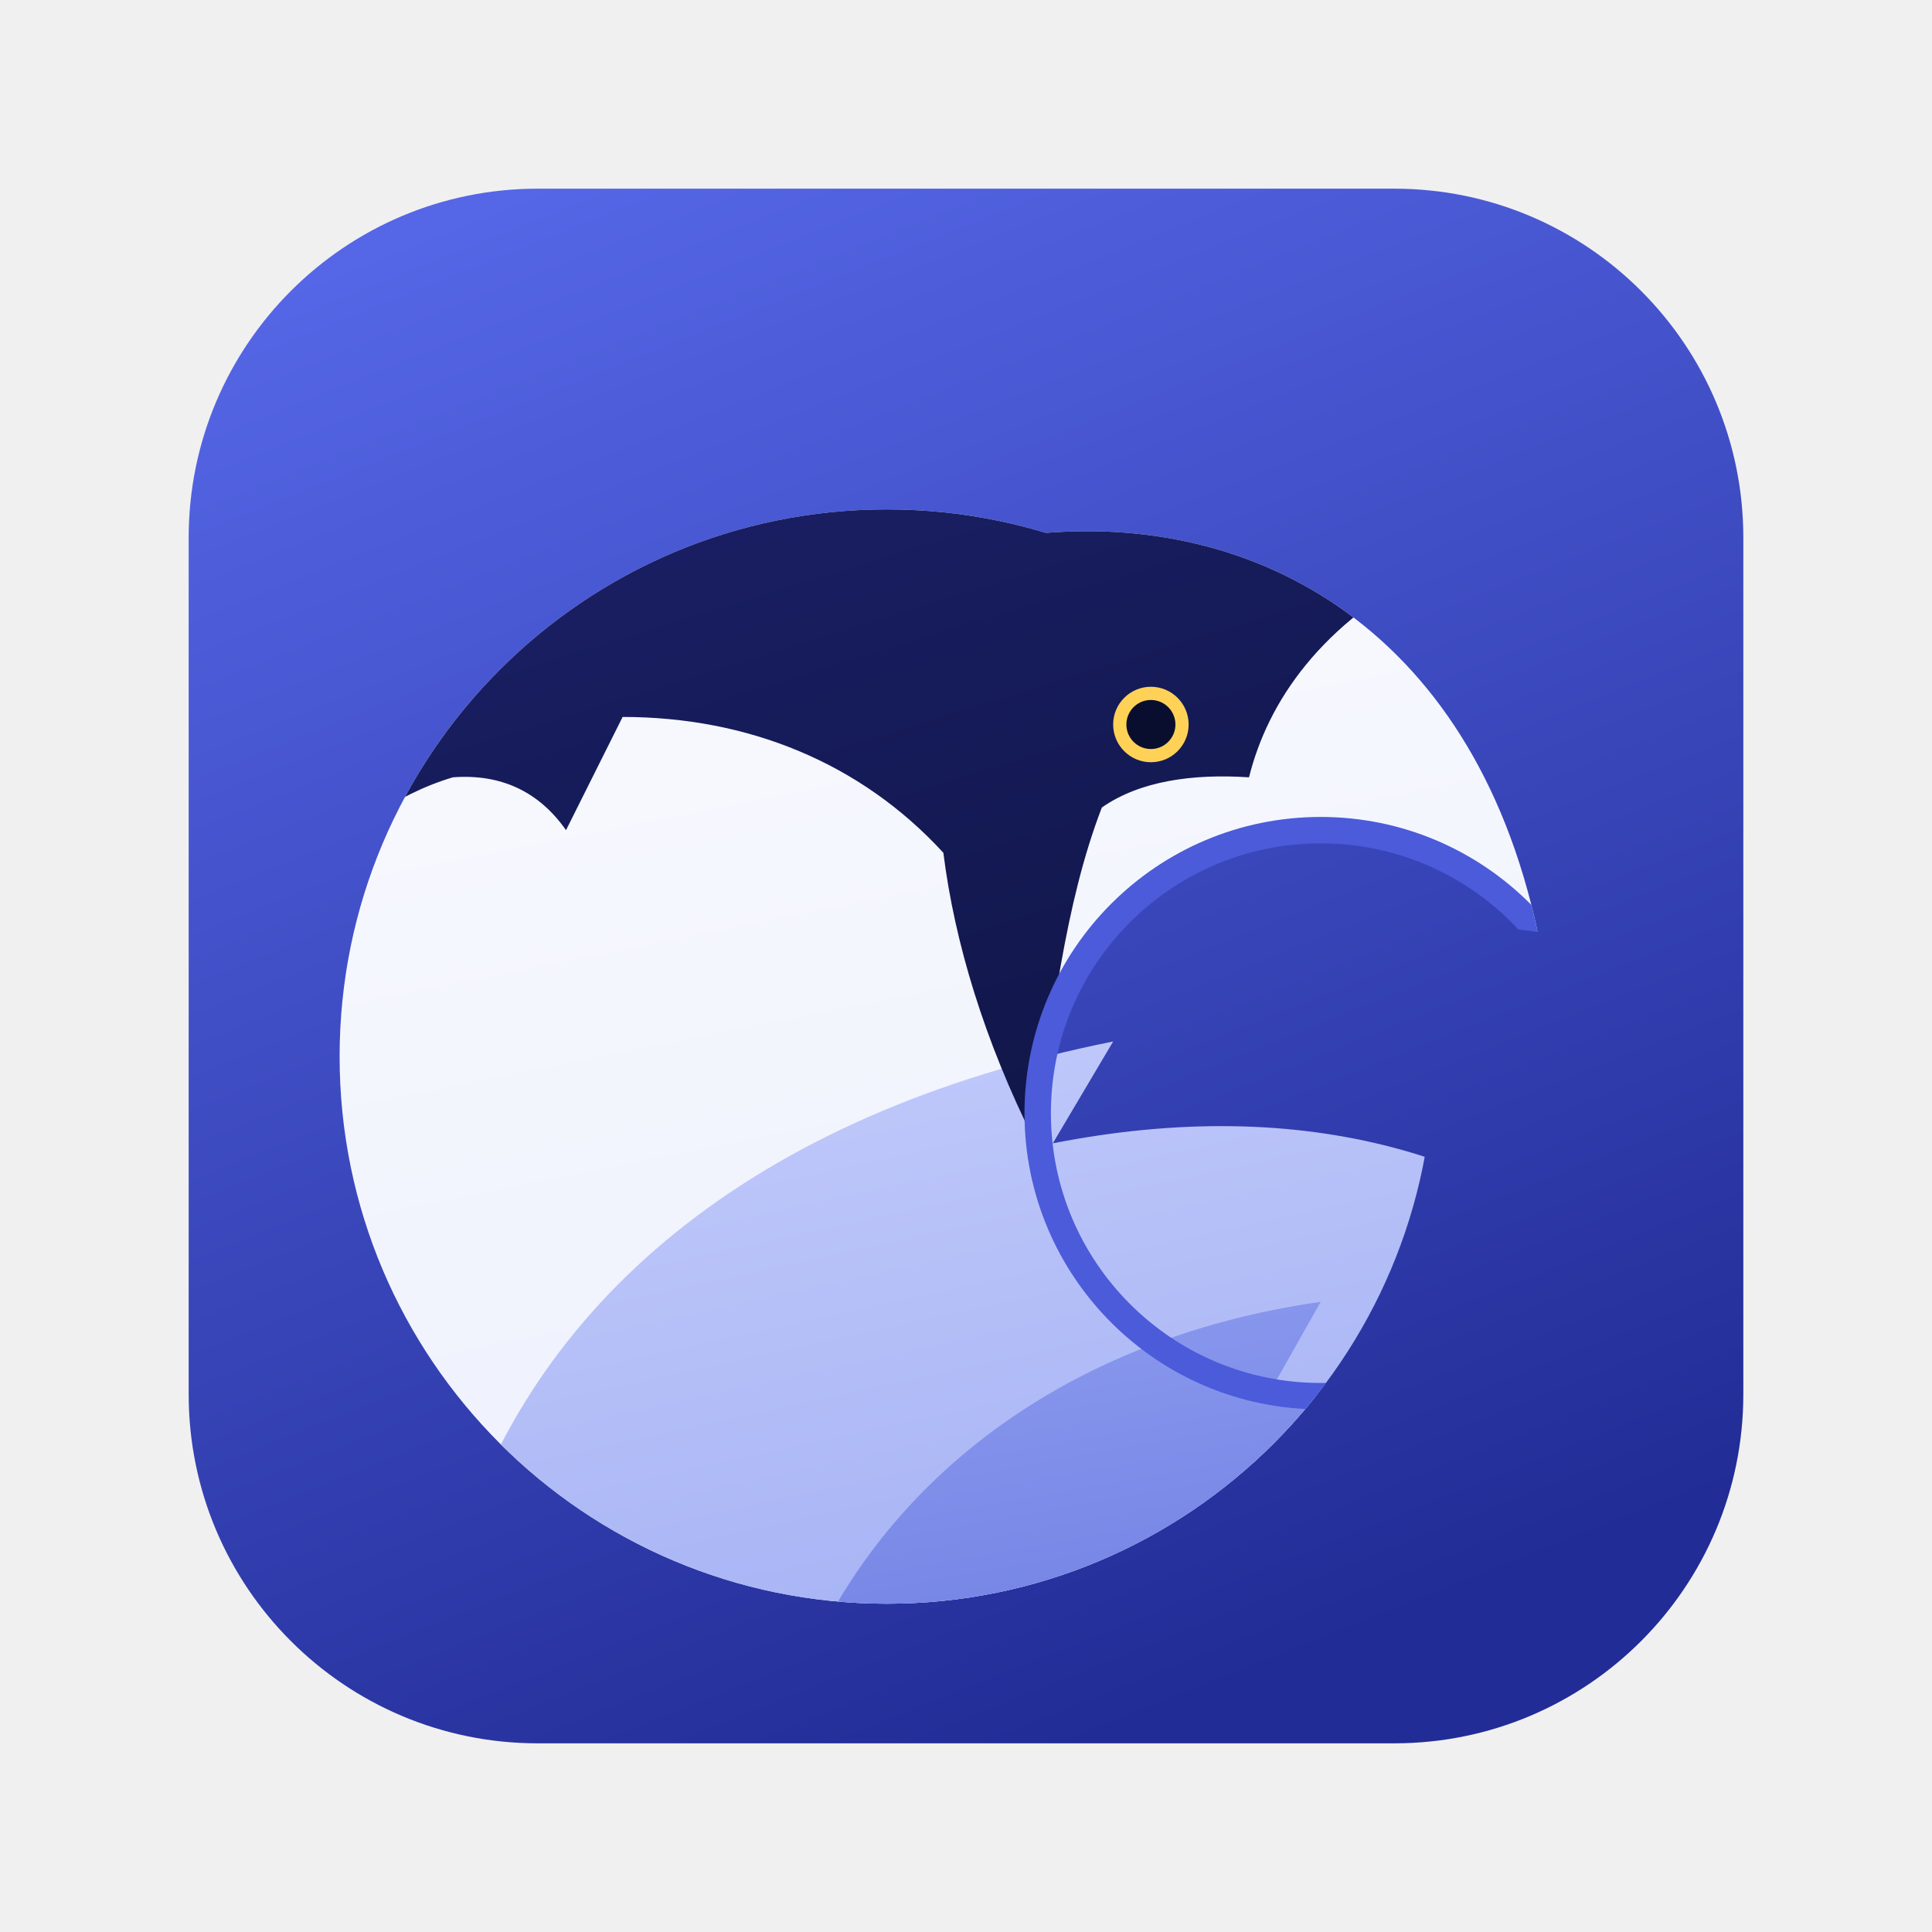
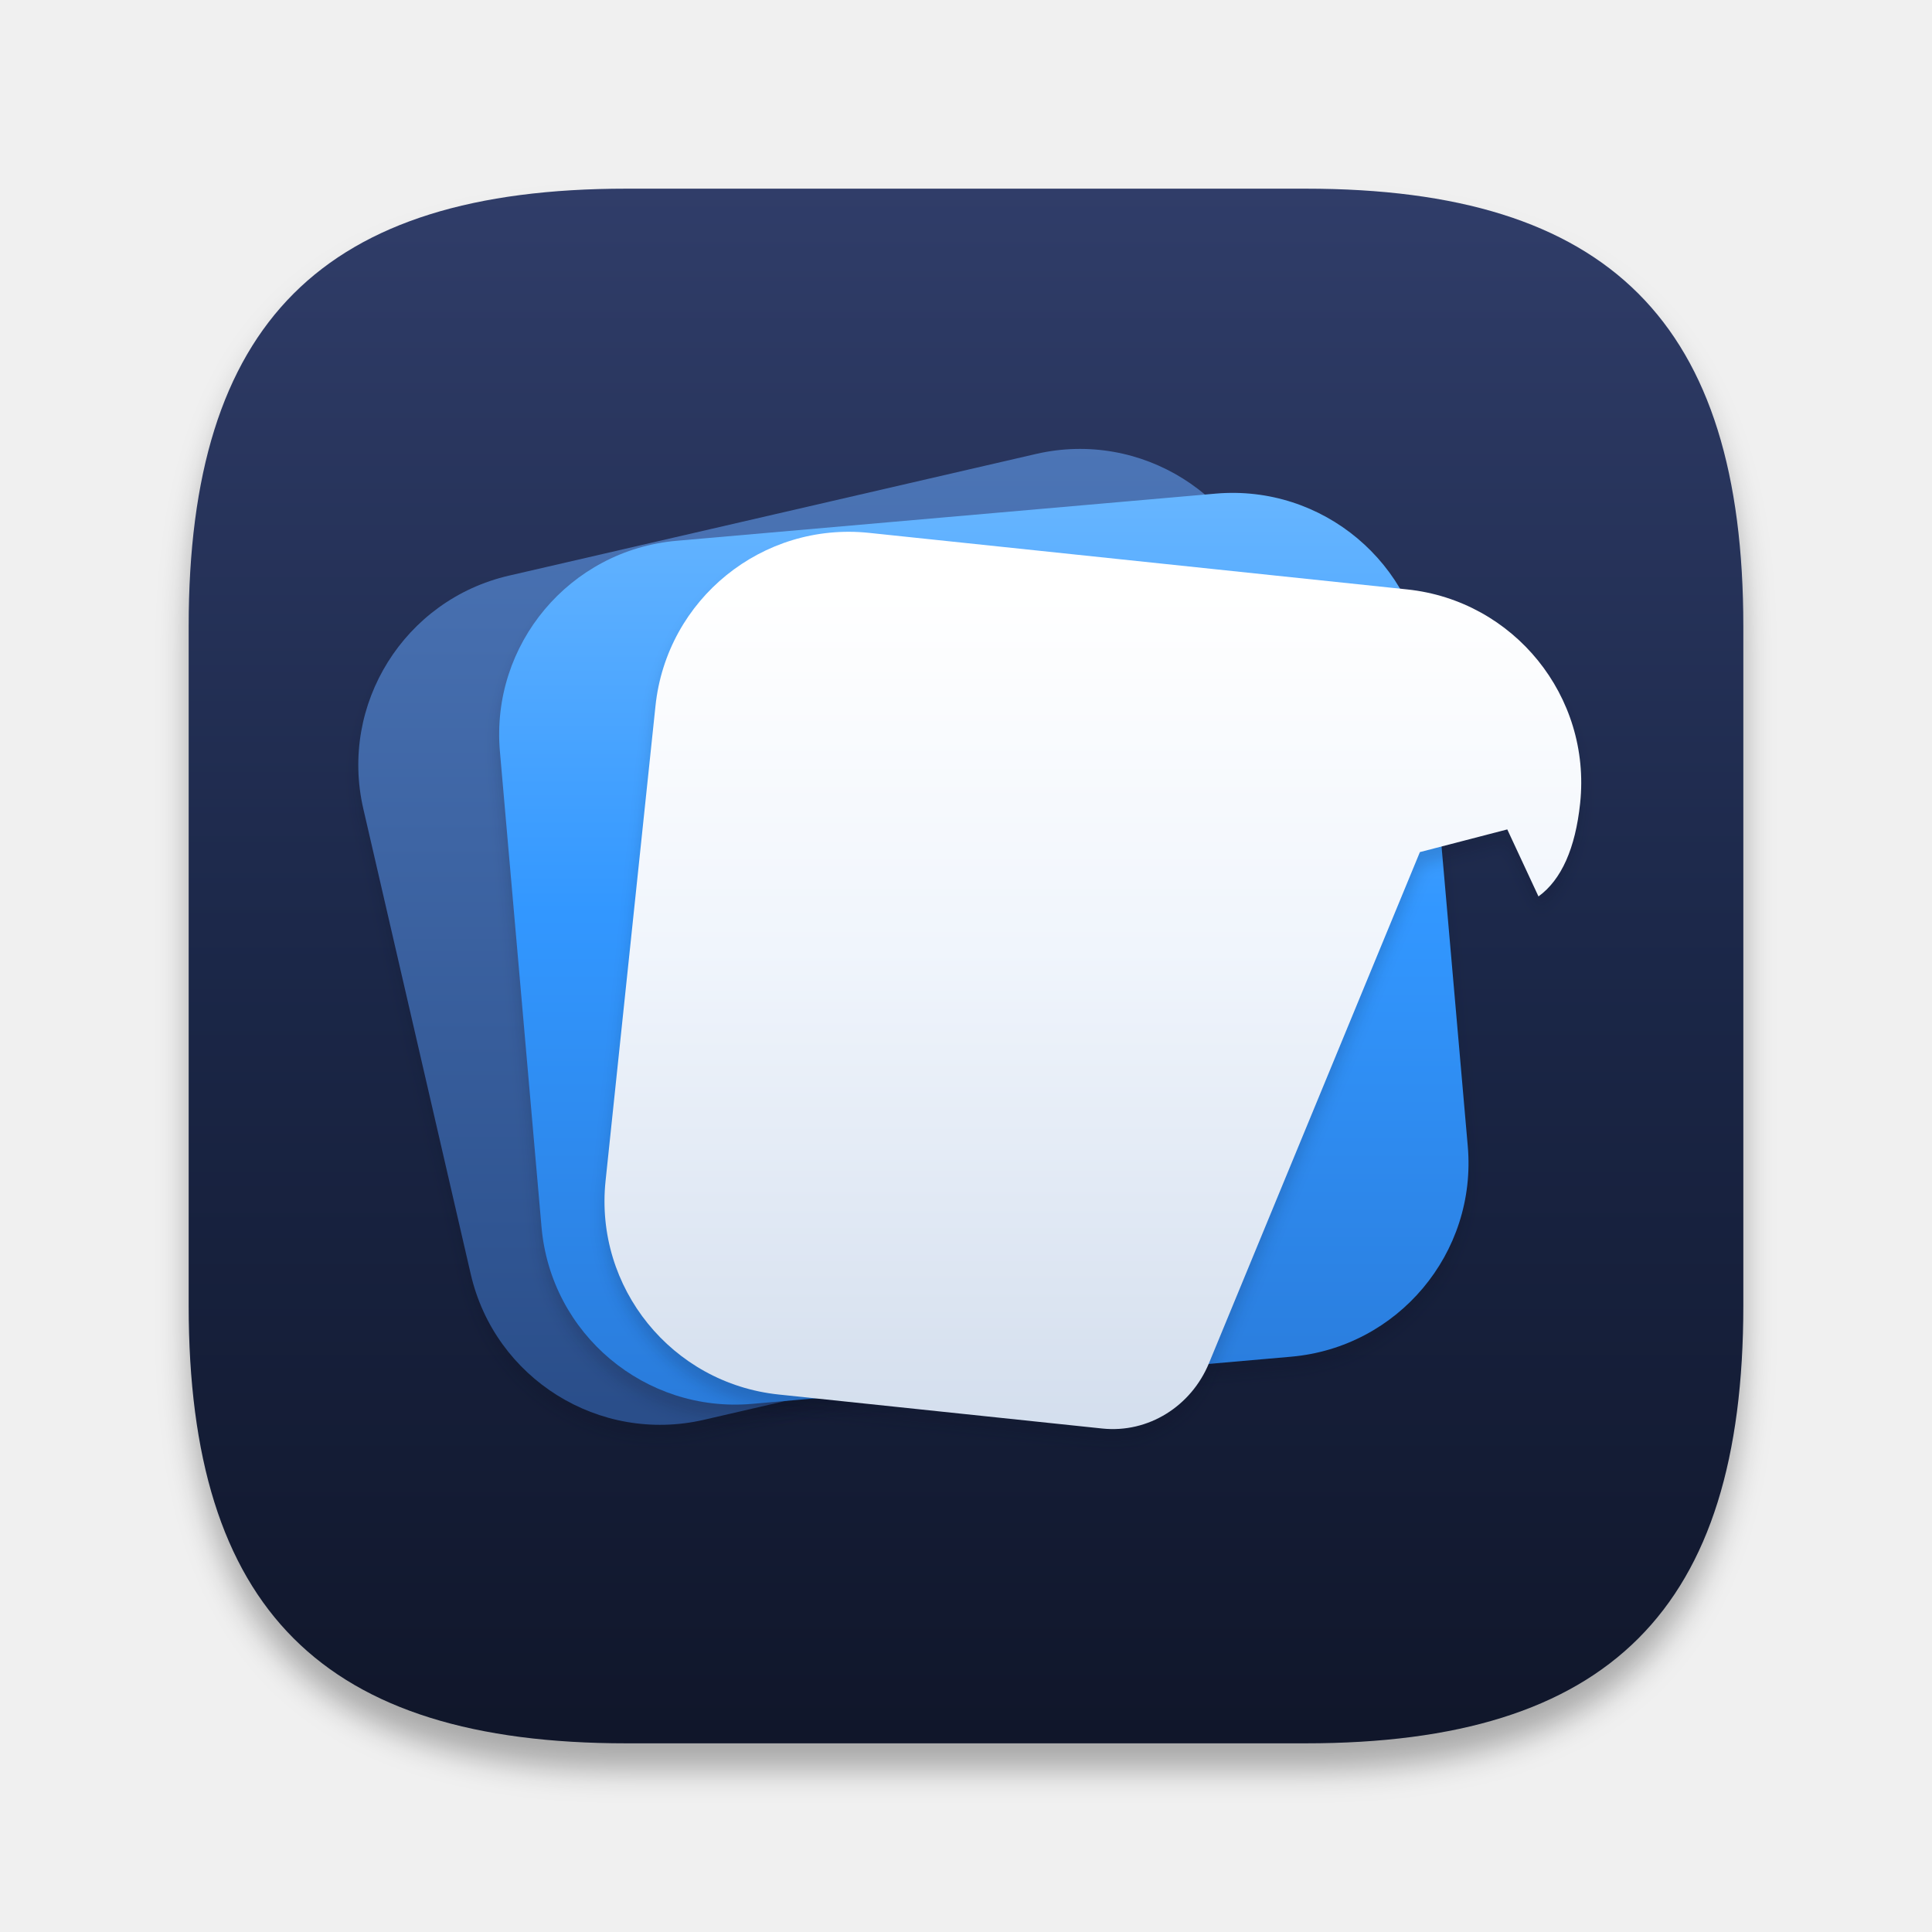
<svg xmlns="http://www.w3.org/2000/svg" width="1024" height="1024" viewBox="0 0 1024 1024">
  <defs>
-     <linearGradient id="tile" x1="0.2" y1="0" x2="0.6" y2="1">
-       <stop offset="0" stop-color="#5566e6" />
-       <stop offset="1" stop-color="#222c96" />
+     <filter id="filter-1" filterUnits="userSpaceOnUse" x="60" y="60" width="904" height="904" data-vc-blend="multiply" color-interpolation-filters="sRGB">
+       <feGaussianBlur in="SourceAlpha" stdDeviation="8" />
+       <feOffset dx="0" dy="14" result="shadow" />
+       <feFlood flood-color="#000000" flood-opacity="0.3" />
+       <feComposite in2="shadow" operator="in" result="paint" />
+       <feMerge>
+         <feMergeNode in="paint" />
+         <feMergeNode in="SourceGraphic" />
+       </feMerge>
+     </filter>
+     <linearGradient id="linear-gradient-1" x1="512" y1="100" x2="512" y2="924" gradientUnits="userSpaceOnUse">
+       <stop offset="0" stop-color="#303d69" />
+       <stop offset="0.5" stop-color="#1b2748" />
+       <stop offset="1" stop-color="#10162a" />
    </linearGradient>
-     <linearGradient id="white" x1="0.3" y1="0" x2="0.5" y2="1">
+     <filter id="filter-2" filterUnits="userSpaceOnUse" x="168.901" y="216.931" width="584.437" height="559.256" data-vc-blend="multiply" color-interpolation-filters="sRGB">
+       <feGaussianBlur in="SourceAlpha" stdDeviation="4" />
+       <feOffset dx="0" dy="7" result="shadow" />
+       <feFlood flood-color="#090f22" flood-opacity="0.16" />
+       <feComposite in2="shadow" operator="in" result="paint" />
+       <feMerge>
+         <feMergeNode in="paint" />
+         <feMergeNode in="SourceGraphic" />
+       </feMerge>
+     </filter>
+     <linearGradient id="linear-gradient-2" x1="430" y1="235" x2="430" y2="760" gradientUnits="userSpaceOnUse">
+       <stop offset="0" stop-color="#4c75b6" />
+       <stop offset="1" stop-color="#294d89" />
+     </linearGradient>
+     <filter id="filter-3" filterUnits="userSpaceOnUse" x="243.562" y="240.237" width="555.782" height="525.239" data-vc-blend="multiply" color-interpolation-filters="sRGB">
+       <feGaussianBlur in="SourceAlpha" stdDeviation="4" />
+       <feOffset dx="0" dy="7" result="shadow" />
+       <feFlood flood-color="#090f22" flood-opacity="0.16" />
+       <feComposite in2="shadow" operator="in" result="paint" />
+       <feMerge>
+         <feMergeNode in="paint" />
+         <feMergeNode in="SourceGraphic" />
+       </feMerge>
+     </filter>
+     <linearGradient id="linear-gradient-3" x1="516.52" y1="255.84" x2="516.52" y2="827.04" gradientUnits="userSpaceOnUse">
+       <stop offset="0" stop-color="#68b6ff" />
+       <stop offset="0.4" stop-color="#3297ff" />
+       <stop offset="1" stop-color="#2773d0" />
+     </linearGradient>
+     <filter id="filter-4" filterUnits="userSpaceOnUse" x="299.388" y="260.86" width="559.704" height="517.582" data-vc-blend="multiply" color-interpolation-filters="sRGB">
+       <feGaussianBlur in="SourceAlpha" stdDeviation="4" />
+       <feOffset dx="0" dy="7" result="shadow" />
+       <feFlood flood-color="#090f22" flood-opacity="0.16" />
+       <feComposite in2="shadow" operator="in" result="paint" />
+       <feMerge>
+         <feMergeNode in="paint" />
+         <feMergeNode in="SourceGraphic" />
+       </feMerge>
+     </filter>
+     <linearGradient id="linear-gradient-4" x1="516.52" y1="311.84" x2="516.52" y2="815.84" gradientUnits="userSpaceOnUse">
      <stop offset="0" stop-color="#ffffff" />
-       <stop offset="1" stop-color="#e9edfc" />
+       <stop offset="0.38" stop-color="#f0f5fc" />
+       <stop offset="1" stop-color="#cdd9ea" />
    </linearGradient>
-     <linearGradient id="wave1" x1="0" y1="0" x2="0.4" y2="1">
-       <stop offset="0" stop-color="#c3ccfb" />
-       <stop offset="1" stop-color="#a4b1f4" />
-     </linearGradient>
-     <linearGradient id="wave2" x1="0" y1="0" x2="0.4" y2="1">
-       <stop offset="0" stop-color="#8d9bef" />
-       <stop offset="1" stop-color="#6f7fe2" />
-     </linearGradient>
-     <linearGradient id="hood" x1="0.2" y1="0" x2="0.6" y2="1">
-       <stop offset="0" stop-color="#1d2470" />
-       <stop offset="1" stop-color="#11164a" />
-     </linearGradient>
-     <clipPath id="tileclip">
-       <rect x="100" y="100" width="824" height="824" rx="185" />
-     </clipPath>
-     <clipPath id="disc">
-       <circle cx="470" cy="560" r="290" />
-     </clipPath>
-     <mask id="bird">
-       <rect width="1024" height="1024" fill="black" />
-       <circle cx="470" cy="560" r="290" fill="white" />
-       <path fill="white" d="M 540 284 C 660 268 780 330 815 494 L 640 470 Z" />
-       <circle cx="700" cy="590" r="150" fill="black" />
-     </mask>
-     <mask id="ring">
-       <rect width="1024" height="1024" fill="black" />
-       <circle cx="470" cy="560" r="290" fill="white" />
-       <path fill="white" d="M 540 284 C 660 268 780 330 815 494 L 640 470 Z" />
-     </mask>
  </defs>
-   <rect x="100" y="100" width="824" height="824" rx="185" fill="url(#tile)" />
-   <g clip-path="url(#tileclip)">
-     <g mask="url(#bird)">
-       <rect width="1024" height="1024" fill="url(#white)" />
+   <g id="Falcon_app_icon" data-name="Falcon app icon">
+     <g filter="url(#filter-1)">
+       <path id="Icon_tile___824___824" data-name="Icon tile · 824 × 824" d="M332 100 L692 100 C853 100 924 171 924 332 L924 692 C924 853 853 924 692 924 L332 924 C171 924 100 853 100 692 L100 332 C100 171 171 100 332 100 Z" fill="url(#linear-gradient-1)" />
    </g>
-     <g clip-path="url(#disc)">
-       <path fill="url(#wave1)" d="M 240 830 C 280 690 400 590 590 552 L 558 606 C 690 580 800 610 880 690 L 880 900 L 240 900 Z" />
-       <path fill="url(#wave2)" d="M 420 900 C 460 790 560 710 700 690 L 674 736 C 760 728 830 756 890 800 L 890 900 Z" />
+     <g id="Falcon___three_image_cards" data-name="Falcon · three image cards">
+       <g filter="url(#filter-2)">
+         <path id="_01___Deep-blue_card" data-name="01 · Deep-blue card" d="M269.785 305.093 L549.156 240.595 C604.605 227.793 659.933 262.366 672.734 317.815 L729.674 564.447 C742.475 619.896 707.903 675.224 652.454 688.025 L373.082 752.523 C317.634 765.325 262.306 730.752 249.504 675.303 L192.565 428.671 C179.763 373.222 214.336 317.894 269.785 305.093 Z" fill="url(#linear-gradient-2)" />
+       </g>
+       <g filter="url(#filter-3)">
+         <path id="_02___Accent_card" data-name="02 · Accent card" d="M358.627 286.624 L644.256 261.635 C700.947 256.675 750.925 298.611 755.885 355.302 L777.946 607.459 C782.905 664.15 740.969 714.128 684.278 719.088 L398.649 744.077 C341.958 749.037 291.981 707.1 287.021 650.41 L264.96 398.253 C260 341.562 301.937 291.584 358.627 286.624 Z" fill="url(#linear-gradient-3)" />
+       </g>
+       <g filter="url(#filter-4)">
+         <path id="_03___Silver_card___beak_cut" data-name="03 · Silver card / beak cut" d="M460.665 282.433 L745.814 312.403 C802.41 318.351 843.468 369.054 837.519 425.649 C835.002 449.597 827.618 466.277 815.426 475.131 L798.889 439.608 L752.578 451.633 L640.767 722.549 C631.399 745.248 608.706 759.722 584.201 757.146 L412.666 739.117 C356.07 733.169 315.012 682.466 320.961 625.871 L347.419 374.137 C353.367 317.542 404.07 276.484 460.665 282.433 Z" fill="url(#linear-gradient-4)" />
+       </g>
    </g>
-     <g mask="url(#bird)">
-       <path fill="url(#hood)" d="M 100 100 L 760 100 L 760 300 C 700 330 672 372 662 412 C 632 410 604 414 584 428 C 564 480 558 540 548 604 C 522 552 506 500 500 452 C 456 404 396 380 330 380 L 300 440 C 286 420 266 410 240 412 C 180 430 130 490 100 570 Z" />
-     </g>
-     <g mask="url(#ring)">
-       <circle cx="700" cy="590" r="150" fill="none" stroke="#4b5bd9" stroke-width="14" />
-     </g>
-     <circle cx="610" cy="384" r="20" fill="#ffd257" />
-     <circle cx="610" cy="384" r="13" fill="#0a0e2e" />
  </g>
</svg>
